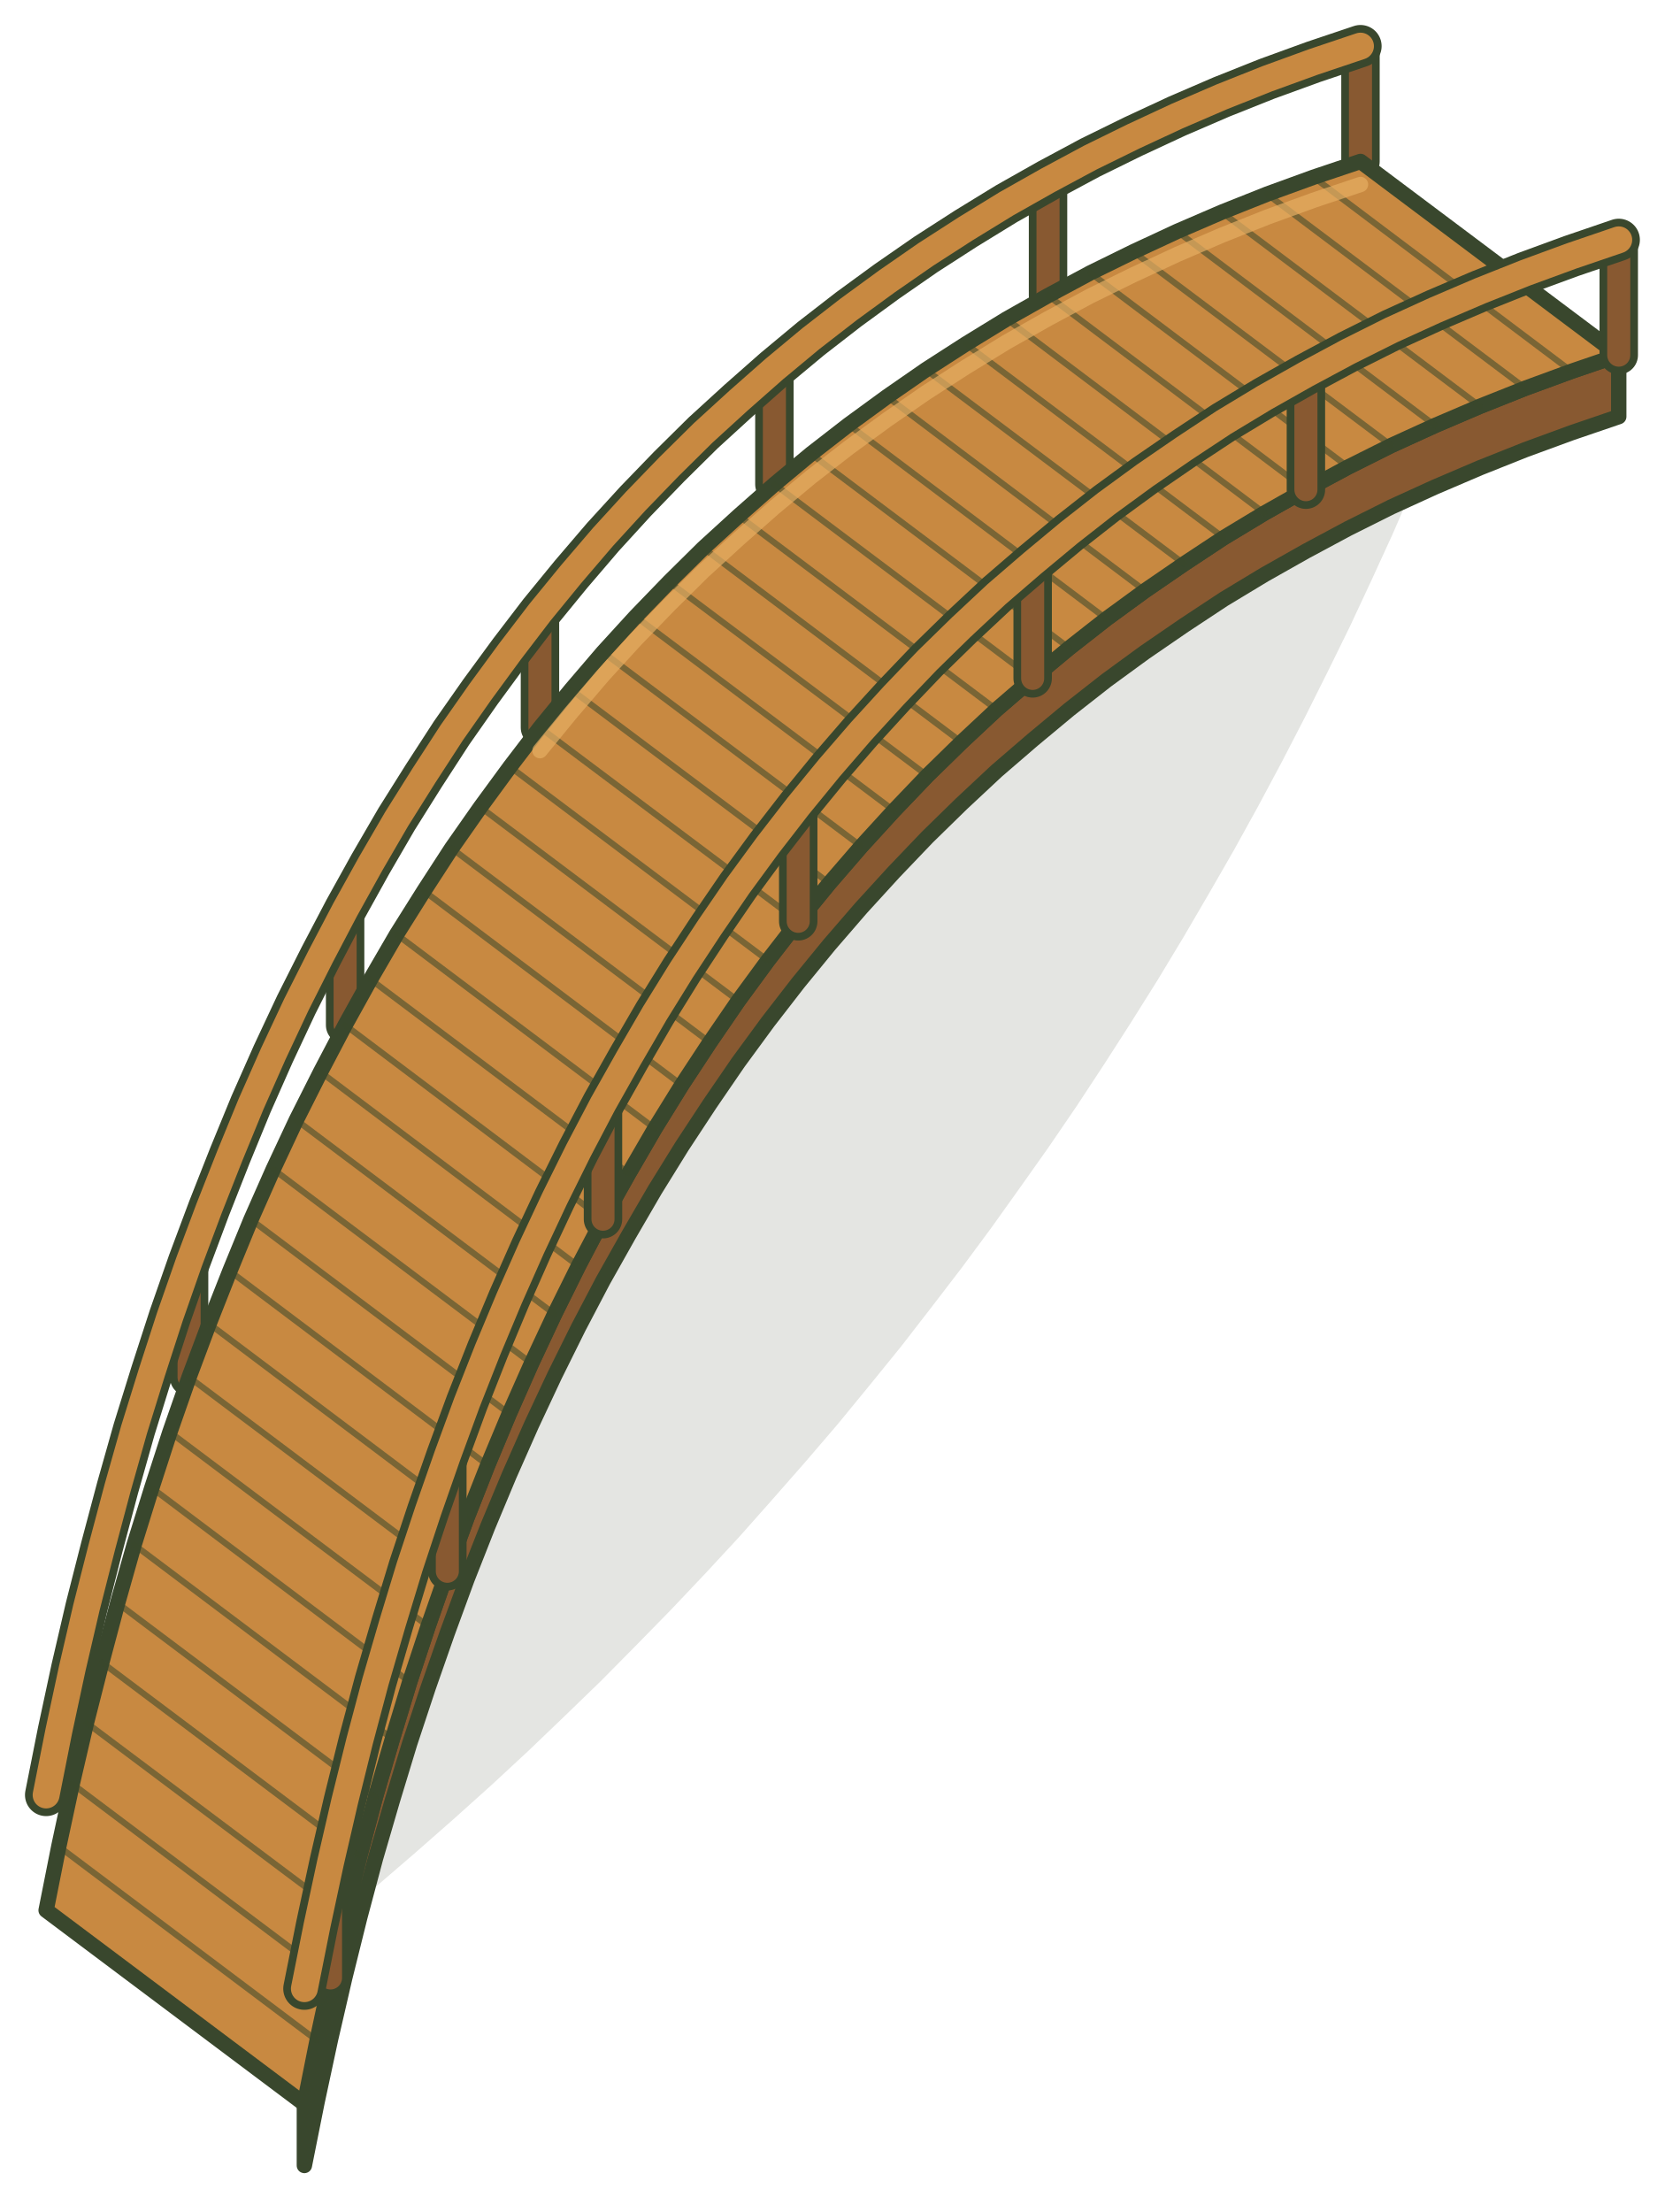
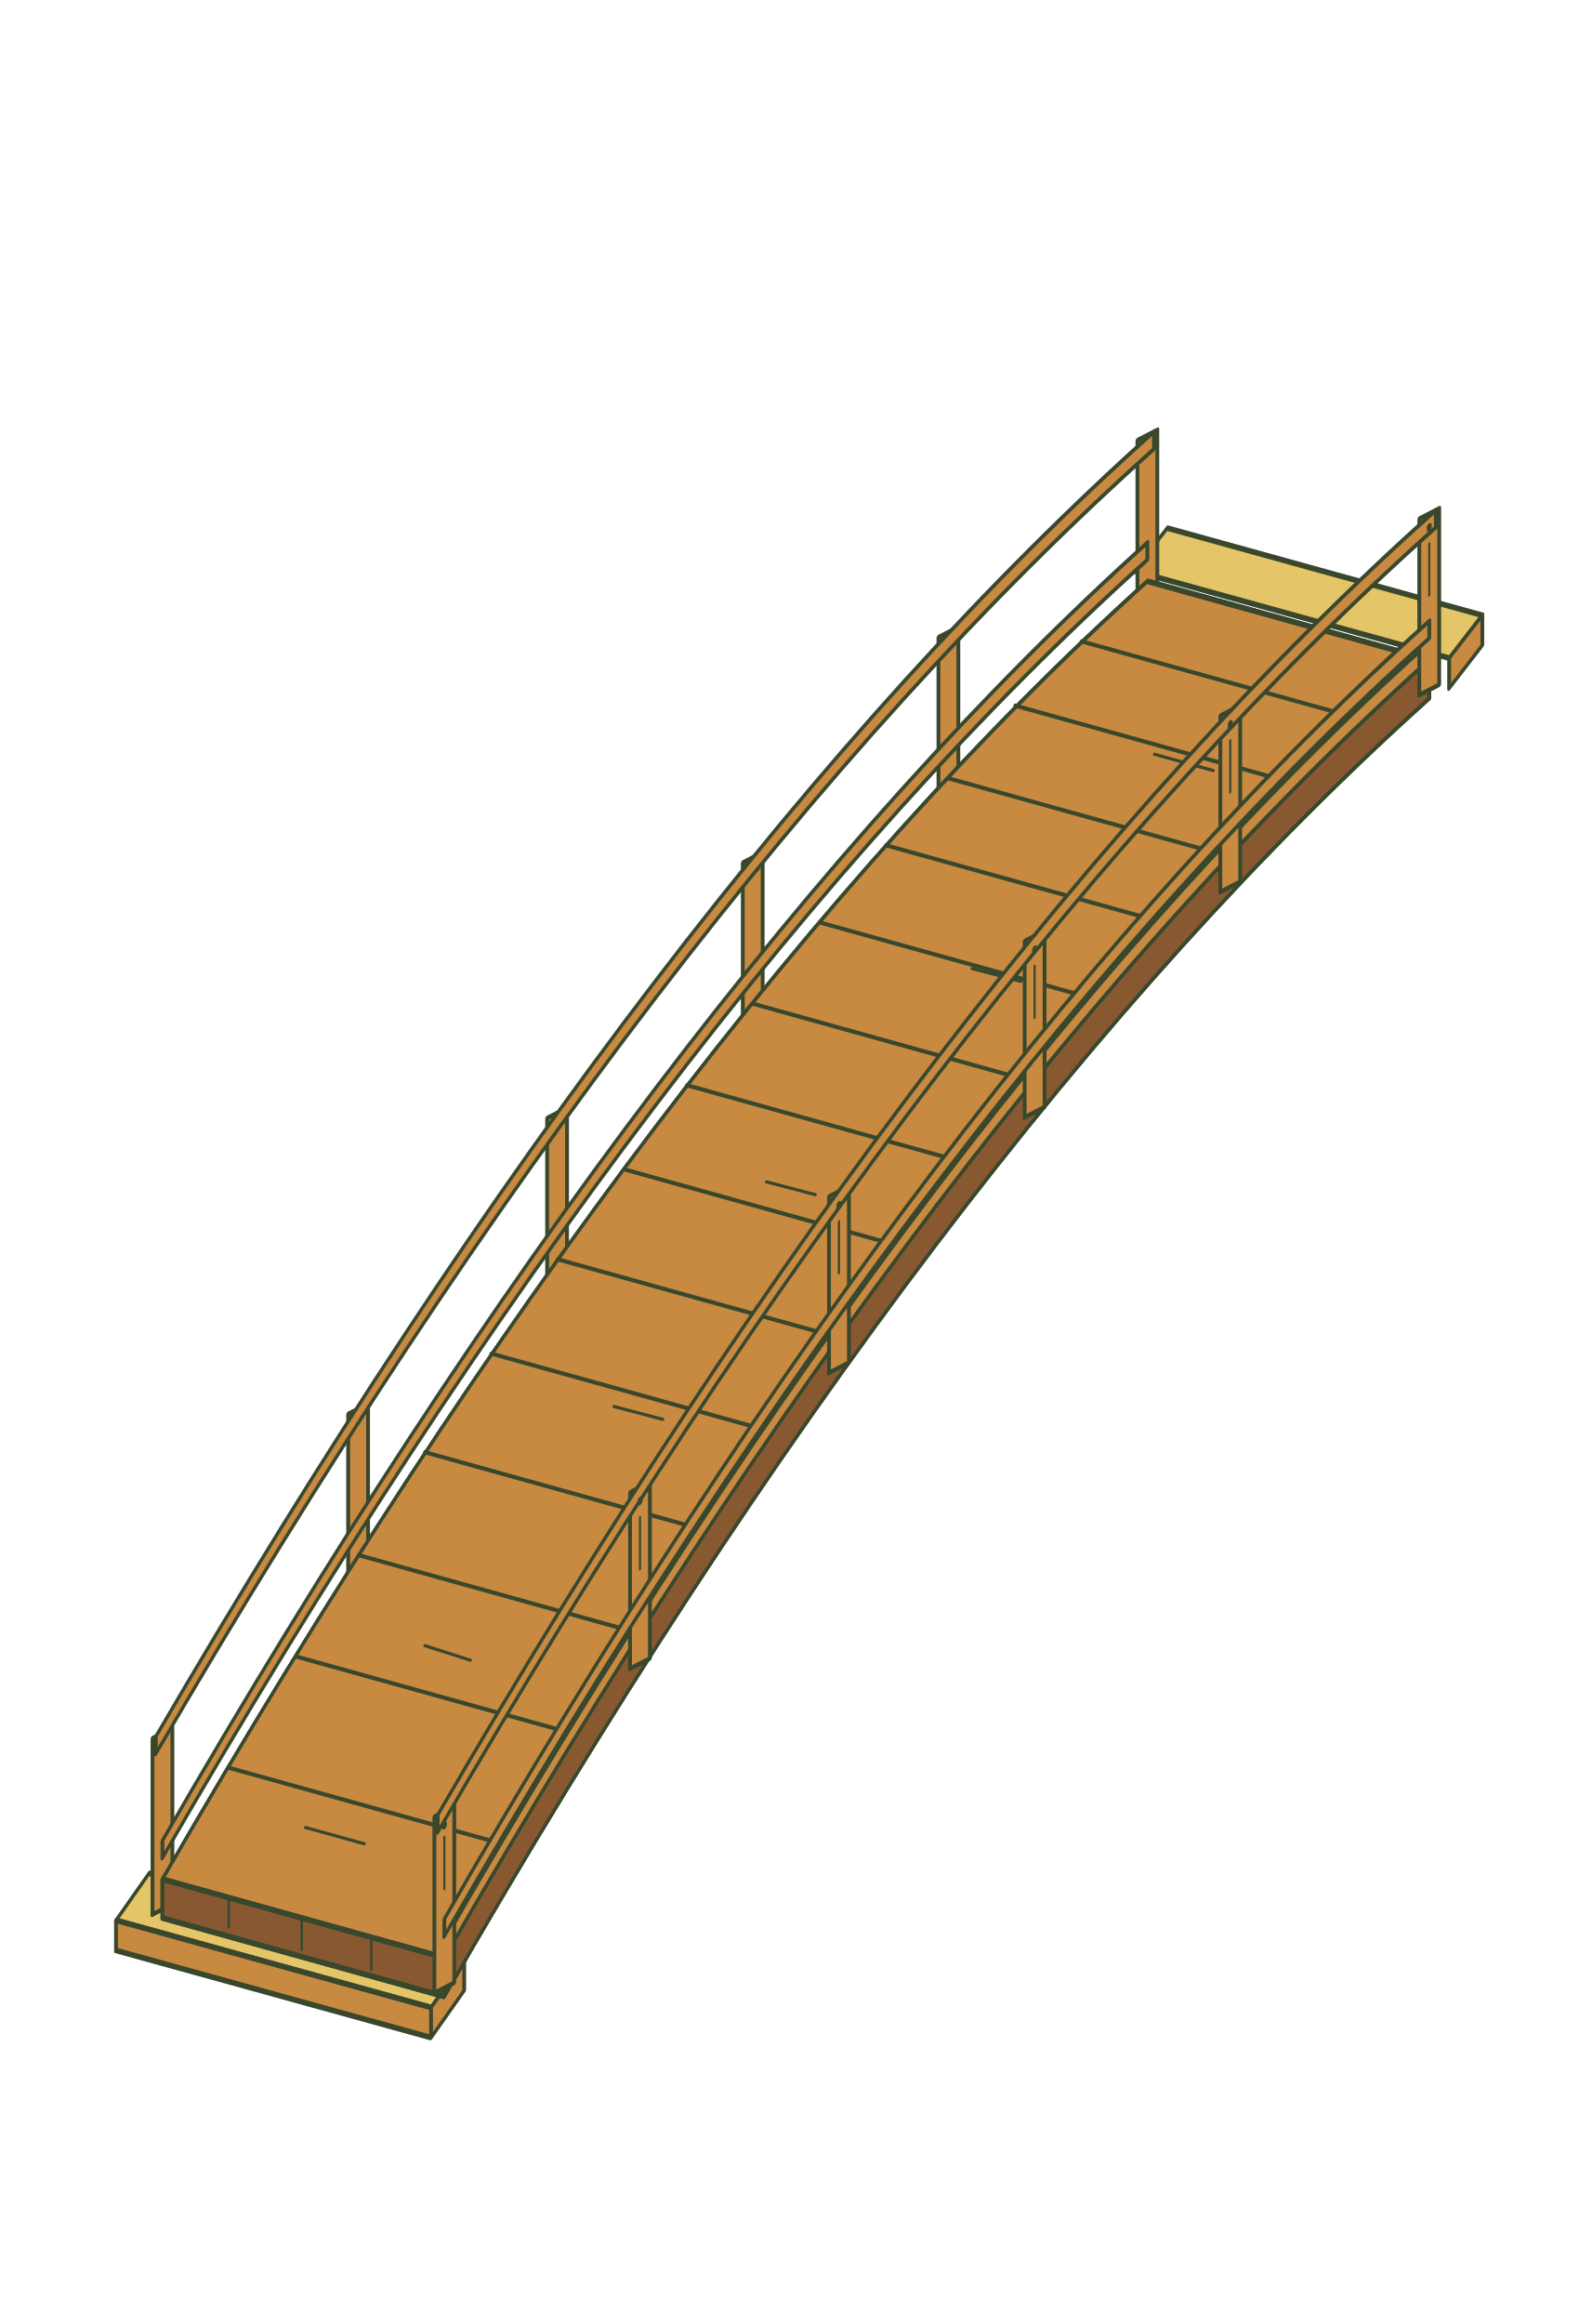
- <svg xmlns="http://www.w3.org/2000/svg" width="433.1" height="575.5" viewBox="1934.4 3277.8 433.1 575.5" stroke-linecap="round" stroke-linejoin="round">
-   <path d="M2300.6,3371.3L2290.1,3379.6L2279.8,3388L2269.6,3396.5L2259.5,3405.2L2249.6,3413.9L2239.8,3422.7L2230.2,3431.6L2220.7,3440.7L2211.3,3449.8L2202.1,3459.1L2193,3468.4L2184,3477.9L2175.2,3487.4L2166.6,3497.1L2158,3506.9L2149.6,3516.7L2141.4,3526.7L2133.2,3536.8L2125.3,3547L2117.4,3557.3L2109.7,3567.7L2102.2,3578.2L2094.7,3588.8L2087.4,3599.5L2080.3,3610.3L2073.3,3621.2L2066.4,3632.2L2059.7,3643.3L2053.1,3654.6L2046.6,3665.9L2040.3,3677.3L2034.1,3688.9L2028.1,3700.5L2022.2,3712.3L2016.4,3724.1L2010.8,3736.1L2005.3,3748.1L2000,3760.3L1994.8,3772.6L1989.7,3784.9L2001.4,3793.7L2011.9,3785.4L2022.2,3777L2032.4,3768.5L2042.5,3759.8L2052.4,3751.1L2062.2,3742.3L2071.8,3733.4L2081.3,3724.3L2090.7,3715.2L2099.9,3705.9L2109,3696.6L2118,3687.1L2126.8,3677.6L2135.4,3667.9L2144,3658.1L2152.4,3648.3L2160.6,3638.3L2168.8,3628.2L2176.7,3618L2184.6,3607.7L2192.3,3597.3L2199.8,3586.8L2207.3,3576.2L2214.6,3565.5L2221.7,3554.7L2228.7,3543.8L2235.6,3532.8L2242.3,3521.7L2248.9,3510.4L2255.4,3499.1L2261.7,3487.7L2267.9,3476.1L2273.9,3464.5L2279.8,3452.7L2285.6,3440.9L2291.2,3428.9L2296.7,3416.9L2302,3404.7L2307.2,3392.4L2312.3,3380.1Z" fill="#39472d" fill-opacity=".14" />
-   <path d="M2288.4,3319.8L2288.4,3289.8" fill="none" stroke="#39472d" stroke-width="10" />
-   <path d="M2288.4,3319.8L2288.4,3289.8" fill="none" stroke="#885931" stroke-width="6" />
-   <path d="M2207.1,3354.7L2207.1,3324.7" fill="none" stroke="#39472d" stroke-width="10" />
-   <path d="M2207.1,3354.7L2207.1,3324.7" fill="none" stroke="#885931" stroke-width="6" />
-   <path d="M2135.9,3403.8L2135.9,3373.8" fill="none" stroke="#39472d" stroke-width="10" />
-   <path d="M2135.9,3403.8L2135.9,3373.8" fill="none" stroke="#885931" stroke-width="6" />
-   <path d="M2074.9,3467.1L2074.9,3437.1" fill="none" stroke="#39472d" stroke-width="10" />
-   <path d="M2074.9,3467.1L2074.9,3437.1" fill="none" stroke="#885931" stroke-width="6" />
-   <path d="M2024.2,3544.5L2024.2,3514.5" fill="none" stroke="#39472d" stroke-width="10" />
-   <path d="M2024.2,3544.5L2024.2,3514.5" fill="none" stroke="#885931" stroke-width="6" />
-   <path d="M1983.6,3636.1L1983.6,3606.1" fill="none" stroke="#39472d" stroke-width="10" />
-   <path d="M1983.6,3636.1L1983.6,3606.1" fill="none" stroke="#885931" stroke-width="6" />
-   <path d="M1953.2,3741.9L1953.2,3711.9" fill="none" stroke="#39472d" stroke-width="10" />
-   <path d="M1953.2,3741.9L1953.2,3711.9" fill="none" stroke="#885931" stroke-width="6" />
-   <path d="M2288.4,3289.8L2276.2,3293.9L2264.1,3298.3L2252.3,3303L2240.7,3308L2229.3,3313.3L2218.1,3318.8L2207.1,3324.7L2196.3,3330.8L2185.7,3337.3L2175.3,3344L2165.2,3351L2155.2,3358.3L2145.4,3365.9L2135.9,3373.8L2126.6,3382L2117.4,3390.4L2108.5,3399.2L2099.8,3408.2L2091.3,3417.5L2083,3427.2L2074.9,3437.1L2067.1,3447.3L2059.4,3457.8L2051.9,3468.5L2044.7,3479.6L2037.6,3490.9L2030.8,3502.6L2024.2,3514.5L2017.8,3526.7L2011.5,3539.2L2005.5,3552L1999.7,3565.1L1994.2,3578.5L1988.8,3592.2L1983.6,3606.1L1978.6,3620.4L1973.9,3634.9L1969.3,3649.7L1965,3664.9L1960.9,3680.3L1956.9,3696L1953.2,3711.9L1949.7,3728.2L1946.4,3744.8" fill="none" stroke="#39472d" stroke-width="11" />
-   <path d="M2288.4,3289.8L2276.2,3293.9L2264.1,3298.3L2252.3,3303L2240.7,3308L2229.3,3313.3L2218.1,3318.8L2207.1,3324.7L2196.3,3330.8L2185.7,3337.3L2175.3,3344L2165.2,3351L2155.2,3358.3L2145.4,3365.9L2135.9,3373.8L2126.6,3382L2117.4,3390.4L2108.5,3399.2L2099.8,3408.2L2091.3,3417.5L2083,3427.2L2074.9,3437.1L2067.1,3447.3L2059.4,3457.8L2051.9,3468.5L2044.7,3479.6L2037.6,3490.9L2030.8,3502.6L2024.2,3514.5L2017.8,3526.7L2011.5,3539.2L2005.5,3552L1999.7,3565.1L1994.2,3578.5L1988.8,3592.2L1983.6,3606.1L1978.6,3620.4L1973.9,3634.9L1969.3,3649.7L1965,3664.9L1960.9,3680.3L1956.9,3696L1953.2,3711.9L1949.7,3728.2L1946.4,3744.8" fill="none" stroke="#c88941" stroke-width="7" />
-   <path d="M2355.6,3370.2L2343.3,3374.4L2331.3,3378.8L2319.5,3383.5L2307.8,3388.5L2296.4,3393.7L2285.2,3399.3L2274.2,3405.2L2263.4,3411.3L2252.8,3417.7L2242.5,3424.5L2232.3,3431.5L2222.3,3438.8L2212.6,3446.4L2203.1,3454.3L2193.7,3462.4L2184.6,3470.9L2175.7,3479.6L2167,3488.7L2158.5,3498L2150.2,3507.6L2142.1,3517.5L2134.2,3527.7L2126.5,3538.2L2119.1,3549L2111.8,3560.1L2104.8,3571.4L2098,3583.1L2091.3,3595L2084.9,3607.2L2078.7,3619.7L2072.7,3632.5L2066.9,3645.6L2061.3,3659L2055.9,3672.7L2050.8,3686.6L2045.8,3700.9L2041,3715.4L2036.5,3730.2L2032.1,3745.3L2028,3760.7L2024.1,3776.4L2020.4,3792.4L2016.9,3808.7L2013.6,3825.2L2013.6,3841.2L2016.9,3824.7L2020.4,3808.4L2024.1,3792.4L2028,3776.7L2032.1,3761.3L2036.5,3746.2L2041,3731.4L2045.8,3716.9L2050.8,3702.6L2055.9,3688.7L2061.3,3675L2066.9,3661.6L2072.7,3648.5L2078.7,3635.7L2084.9,3623.2L2091.3,3611L2098,3599.1L2104.8,3587.4L2111.8,3576.1L2119.1,3565L2126.5,3554.2L2134.2,3543.7L2142.1,3533.5L2150.2,3523.6L2158.5,3514L2167,3504.7L2175.7,3495.6L2184.6,3486.9L2193.7,3478.4L2203.1,3470.3L2212.6,3462.4L2222.3,3454.8L2232.3,3447.5L2242.5,3440.5L2252.8,3433.7L2263.4,3427.3L2274.2,3421.2L2285.2,3415.3L2296.4,3409.7L2307.8,3404.5L2319.5,3399.5L2331.3,3394.8L2343.3,3390.4L2355.6,3386.2Z" fill="#885931" stroke="#39472d" stroke-width="4" />
-   <path d="M2288.4,3319.8L2276.2,3323.9L2264.1,3328.3L2252.3,3333L2240.7,3338L2229.3,3343.3L2218.1,3348.8L2207.1,3354.7L2196.3,3360.8L2185.7,3367.3L2175.3,3374L2165.2,3381L2155.2,3388.3L2145.4,3395.9L2135.9,3403.8L2126.6,3412L2117.4,3420.4L2108.5,3429.2L2099.8,3438.2L2091.3,3447.5L2083,3457.2L2074.9,3467.1L2067.1,3477.3L2059.4,3487.8L2051.9,3498.5L2044.7,3509.6L2037.6,3520.9L2030.8,3532.6L2024.2,3544.5L2017.8,3556.7L2011.5,3569.2L2005.5,3582L1999.7,3595.1L1994.2,3608.5L1988.8,3622.2L1983.6,3636.1L1978.6,3650.4L1973.9,3664.9L1969.3,3679.7L1965,3694.9L1960.9,3710.3L1956.9,3726L1953.2,3741.9L1949.7,3758.2L1946.4,3774.8L2013.6,3825.2L2016.9,3808.7L2020.4,3792.4L2024.1,3776.4L2028,3760.7L2032.1,3745.3L2036.5,3730.2L2041,3715.4L2045.8,3700.9L2050.8,3686.6L2055.9,3672.7L2061.3,3659L2066.9,3645.6L2072.7,3632.5L2078.7,3619.7L2084.9,3607.2L2091.3,3595L2098,3583.1L2104.8,3571.4L2111.8,3560.1L2119.1,3549L2126.5,3538.2L2134.2,3527.7L2142.1,3517.5L2150.2,3507.6L2158.5,3498L2167,3488.7L2175.7,3479.6L2184.6,3470.9L2193.7,3462.4L2203.1,3454.3L2212.6,3446.4L2222.3,3438.8L2232.3,3431.5L2242.5,3424.5L2252.8,3417.7L2263.4,3411.3L2274.2,3405.2L2285.2,3399.3L2296.4,3393.7L2307.8,3388.5L2319.5,3383.5L2331.3,3378.8L2343.3,3374.4L2355.6,3370.2Z" fill="#c88941" stroke="#39472d" stroke-width="4" />
-   <path d="M2276.2,3323.9L2343.3,3374.4" stroke="#39472d" stroke-width="1.6" stroke-opacity=".55" />
-   <path d="M2264.1,3328.3L2331.3,3378.8" stroke="#39472d" stroke-width="1.6" stroke-opacity=".55" />
-   <path d="M2252.3,3333L2319.5,3383.5" stroke="#39472d" stroke-width="1.6" stroke-opacity=".55" />
-   <path d="M2240.7,3338L2307.8,3388.5" stroke="#39472d" stroke-width="1.6" stroke-opacity=".55" />
-   <path d="M2229.3,3343.3L2296.4,3393.7" stroke="#39472d" stroke-width="1.6" stroke-opacity=".55" />
-   <path d="M2218.1,3348.8L2285.2,3399.3" stroke="#39472d" stroke-width="1.6" stroke-opacity=".55" />
-   <path d="M2207.1,3354.7L2274.2,3405.2" stroke="#39472d" stroke-width="1.6" stroke-opacity=".55" />
-   <path d="M2196.3,3360.8L2263.4,3411.3" stroke="#39472d" stroke-width="1.6" stroke-opacity=".55" />
-   <path d="M2185.7,3367.3L2252.8,3417.7" stroke="#39472d" stroke-width="1.6" stroke-opacity=".55" />
-   <path d="M2175.3,3374L2242.5,3424.5" stroke="#39472d" stroke-width="1.6" stroke-opacity=".55" />
-   <path d="M2165.2,3381L2232.3,3431.5" stroke="#39472d" stroke-width="1.6" stroke-opacity=".55" />
-   <path d="M2155.2,3388.3L2222.3,3438.8" stroke="#39472d" stroke-width="1.6" stroke-opacity=".55" />
-   <path d="M2145.4,3395.9L2212.6,3446.4" stroke="#39472d" stroke-width="1.6" stroke-opacity=".55" />
-   <path d="M2135.9,3403.8L2203.1,3454.3" stroke="#39472d" stroke-width="1.6" stroke-opacity=".55" />
-   <path d="M2126.6,3412L2193.7,3462.4" stroke="#39472d" stroke-width="1.6" stroke-opacity=".55" />
-   <path d="M2117.4,3420.4L2184.6,3470.9" stroke="#39472d" stroke-width="1.6" stroke-opacity=".55" />
-   <path d="M2108.5,3429.2L2175.7,3479.6" stroke="#39472d" stroke-width="1.6" stroke-opacity=".55" />
-   <path d="M2099.8,3438.2L2167,3488.7" stroke="#39472d" stroke-width="1.6" stroke-opacity=".55" />
-   <path d="M2091.3,3447.5L2158.5,3498" stroke="#39472d" stroke-width="1.6" stroke-opacity=".55" />
-   <path d="M2083,3457.2L2150.2,3507.6" stroke="#39472d" stroke-width="1.6" stroke-opacity=".55" />
-   <path d="M2074.9,3467.1L2142.1,3517.5" stroke="#39472d" stroke-width="1.6" stroke-opacity=".55" />
-   <path d="M2067.1,3477.3L2134.2,3527.7" stroke="#39472d" stroke-width="1.6" stroke-opacity=".55" />
-   <path d="M2059.4,3487.8L2126.5,3538.2" stroke="#39472d" stroke-width="1.6" stroke-opacity=".55" />
-   <path d="M2051.9,3498.5L2119.1,3549" stroke="#39472d" stroke-width="1.6" stroke-opacity=".55" />
-   <path d="M2044.7,3509.6L2111.8,3560.1" stroke="#39472d" stroke-width="1.6" stroke-opacity=".55" />
-   <path d="M2037.6,3520.9L2104.8,3571.4" stroke="#39472d" stroke-width="1.6" stroke-opacity=".55" />
-   <path d="M2030.8,3532.6L2098,3583.1" stroke="#39472d" stroke-width="1.6" stroke-opacity=".55" />
-   <path d="M2024.2,3544.5L2091.3,3595" stroke="#39472d" stroke-width="1.6" stroke-opacity=".55" />
-   <path d="M2017.8,3556.7L2084.9,3607.2" stroke="#39472d" stroke-width="1.6" stroke-opacity=".55" />
-   <path d="M2011.5,3569.2L2078.7,3619.7" stroke="#39472d" stroke-width="1.6" stroke-opacity=".55" />
-   <path d="M2005.5,3582L2072.7,3632.5" stroke="#39472d" stroke-width="1.6" stroke-opacity=".55" />
-   <path d="M1999.7,3595.1L2066.9,3645.6" stroke="#39472d" stroke-width="1.6" stroke-opacity=".55" />
-   <path d="M1994.2,3608.5L2061.3,3659" stroke="#39472d" stroke-width="1.6" stroke-opacity=".55" />
-   <path d="M1988.8,3622.2L2055.9,3672.7" stroke="#39472d" stroke-width="1.6" stroke-opacity=".55" />
-   <path d="M1983.6,3636.1L2050.8,3686.6" stroke="#39472d" stroke-width="1.6" stroke-opacity=".55" />
-   <path d="M1978.6,3650.4L2045.8,3700.9" stroke="#39472d" stroke-width="1.6" stroke-opacity=".55" />
-   <path d="M1973.9,3664.9L2041,3715.4" stroke="#39472d" stroke-width="1.6" stroke-opacity=".55" />
-   <path d="M1969.3,3679.7L2036.5,3730.2" stroke="#39472d" stroke-width="1.6" stroke-opacity=".55" />
-   <path d="M1965,3694.9L2032.1,3745.3" stroke="#39472d" stroke-width="1.6" stroke-opacity=".55" />
-   <path d="M1960.9,3710.3L2028,3760.7" stroke="#39472d" stroke-width="1.6" stroke-opacity=".55" />
-   <path d="M1956.9,3726L2024.1,3776.4" stroke="#39472d" stroke-width="1.6" stroke-opacity=".55" />
-   <path d="M1953.2,3741.9L2020.4,3792.4" stroke="#39472d" stroke-width="1.6" stroke-opacity=".55" />
-   <path d="M1949.7,3758.2L2016.9,3808.7" stroke="#39472d" stroke-width="1.6" stroke-opacity=".55" />
-   <path d="M2288.4,3325.8L2276.2,3329.9L2264.1,3334.3L2252.3,3339L2240.7,3344L2229.3,3349.3L2218.1,3354.8L2207.1,3360.7L2196.3,3366.8L2185.7,3373.3L2175.3,3380L2165.2,3387L2155.2,3394.3L2145.4,3401.9L2135.9,3409.8L2126.6,3418L2117.4,3426.4L2108.5,3435.2L2099.8,3444.2L2091.3,3453.5L2083,3463.2L2074.9,3473.1" fill="none" stroke="#e5ae63" stroke-width="4" opacity=".7" />
-   <path d="M2355.6,3370.2L2355.6,3340.2" fill="none" stroke="#39472d" stroke-width="10" />
-   <path d="M2355.6,3370.2L2355.6,3340.2" fill="none" stroke="#885931" stroke-width="6" />
-   <path d="M2274.2,3405.2L2274.2,3375.2" fill="none" stroke="#39472d" stroke-width="10" />
-   <path d="M2274.2,3405.2L2274.2,3375.2" fill="none" stroke="#885931" stroke-width="6" />
-   <path d="M2203.1,3454.3L2203.1,3424.3" fill="none" stroke="#39472d" stroke-width="10" />
-   <path d="M2203.1,3454.3L2203.1,3424.3" fill="none" stroke="#885931" stroke-width="6" />
-   <path d="M2142.1,3517.5L2142.1,3487.5" fill="none" stroke="#39472d" stroke-width="10" />
-   <path d="M2142.1,3517.5L2142.1,3487.5" fill="none" stroke="#885931" stroke-width="6" />
-   <path d="M2091.3,3595L2091.3,3565" fill="none" stroke="#39472d" stroke-width="10" />
-   <path d="M2091.3,3595L2091.3,3565" fill="none" stroke="#885931" stroke-width="6" />
-   <path d="M2050.8,3686.6L2050.8,3656.6" fill="none" stroke="#39472d" stroke-width="10" />
-   <path d="M2050.8,3686.6L2050.8,3656.6" fill="none" stroke="#885931" stroke-width="6" />
-   <path d="M2020.4,3792.4L2020.4,3762.4" fill="none" stroke="#39472d" stroke-width="10" />
-   <path d="M2020.4,3792.4L2020.4,3762.4" fill="none" stroke="#885931" stroke-width="6" />
-   <path d="M2355.6,3340.2L2343.3,3344.4L2331.3,3348.8L2319.5,3353.5L2307.8,3358.5L2296.4,3363.7L2285.2,3369.3L2274.2,3375.2L2263.4,3381.3L2252.8,3387.7L2242.5,3394.5L2232.3,3401.5L2222.3,3408.8L2212.6,3416.4L2203.1,3424.3L2193.7,3432.4L2184.6,3440.9L2175.7,3449.6L2167,3458.7L2158.5,3468L2150.2,3477.6L2142.1,3487.5L2134.2,3497.7L2126.5,3508.2L2119.1,3519L2111.8,3530.1L2104.8,3541.4L2098,3553.1L2091.3,3565L2084.9,3577.2L2078.7,3589.7L2072.7,3602.5L2066.9,3615.6L2061.3,3629L2055.9,3642.7L2050.8,3656.6L2045.8,3670.9L2041,3685.4L2036.5,3700.2L2032.1,3715.3L2028,3730.7L2024.1,3746.4L2020.4,3762.4L2016.9,3778.7L2013.6,3795.2" fill="none" stroke="#39472d" stroke-width="11" />
-   <path d="M2355.6,3340.2L2343.3,3344.4L2331.3,3348.8L2319.5,3353.5L2307.8,3358.5L2296.4,3363.7L2285.2,3369.3L2274.2,3375.2L2263.4,3381.3L2252.8,3387.7L2242.5,3394.5L2232.3,3401.5L2222.3,3408.8L2212.6,3416.4L2203.1,3424.3L2193.7,3432.4L2184.6,3440.9L2175.7,3449.6L2167,3458.7L2158.5,3468L2150.2,3477.6L2142.1,3487.5L2134.2,3497.7L2126.5,3508.2L2119.1,3519L2111.8,3530.1L2104.8,3541.4L2098,3553.1L2091.3,3565L2084.9,3577.2L2078.7,3589.7L2072.7,3602.5L2066.9,3615.6L2061.3,3629L2055.9,3642.7L2050.8,3656.6L2045.8,3670.9L2041,3685.4L2036.5,3700.2L2032.1,3715.3L2028,3730.7L2024.1,3746.4L2020.4,3762.4L2016.9,3778.7L2013.6,3795.2" fill="none" stroke="#c88941" stroke-width="7" />
+ <svg xmlns="http://www.w3.org/2000/svg" width="538.2" height="785.6" viewBox="1879.1 3144.8 538.2 785.6">
+   <g transform="matrix(1.1213 -0.577 0 1.4532 1879.082 3421.782)">
+     <g stroke="#39472d" stroke-width="1.15" stroke-linejoin="round" stroke-linecap="round">
+       <path fill="#e4c567" d="M342 78 L437 136 L447 130 L352 72 Z M45 263 L140 321 L130 328 L35 270 Z" />
+       <path fill="#c88941" d="M437 136 L447 130 L447 137 L437 143 Z M35 270 L130 328 L130 335 L35 277 Z M130 328 L140 321 L140 328 L130 335 Z" />
+       <g fill="#c88941">
+         <path d="M46 232 L52 232 L52 273 L46 273 Z M105 180 L111 180 L111 221 L105 221 Z M165 135 L171 135 L171 176 L165 176 Z M224 99 L230 99 L230 140 L224 140 Z M283 70 L289 70 L289 111 L283 111 Z M343 48 L349 48 L349 89 L343 89 Z" />
+         <path d="M49 257 Q198 117 346 73 L346 77 Q198 121 49 261 Z" />
+         <path d="M47 232 Q198 92 348 48 L348 52 Q198 96 47 236 Z" />
+       </g>
+       <path fill="#885931" d="M49 266 Q198 126 346 82 L431 134 L431 143 Q282 187 134 327 L49 275 Z" />
+       <path fill="#c88941" d="M49 266 Q198 126 346 82 L431 134 Q282 178 134 318 Z" />
+       <path fill="none" stroke-width=".85" d="M69 248 L154 300 M89 230 L174 282 M108 214 L193 266 M128 198 L213 250 M148 183 L233 235 M168 169 L253 221 M188 156 L273 208 M207 144 L292 196 M227 133 L312 185 M247 122 L332 174 M267 112 L352 164 M286 104 L371 156 M306 95 L391 147 M326 88 L411 140" />
+       <path fill="none" stroke-width=".65" d="M92 271 L110 282 M128 243 L142 252 M185 210 L200 219 M231 176 L246 185 M293 151 L308 160 M348 123 L366 134" />
+       <path fill="#885931" d="M134 318 Q282 178 431 134 L431 143 Q282 187 134 327 Z" />
+       <path fill="#c88941" d="M134 314 Q282 174 431 130 L431 134 Q282 178 134 318 Z" />
+       <path fill="#885931" d="M49 266 L134 318 L134 327 L49 275 Z" />
+       <path fill="none" stroke-width=".75" d="M69 278 L69 285 M91 292 L91 299 M112 305 L112 312" />
+       <g fill="#c88941">
+         <path d="M131 284 L137 284 L137 325 L131 325 Z M190 232 L196 232 L196 273 L190 273 Z M250 187 L256 187 L256 228 L250 228 Z M309 151 L315 151 L315 192 L309 192 Z M368 122 L374 122 L374 163 L368 163 Z M428 100 L434 100 L434 141 L428 141 Z" />
+         <path d="M134 309 Q282 169 431 125 L431 129 Q282 173 134 313 Z" />
+         <path d="M132 284 Q282 144 433 100 L433 104 Q282 148 132 288 Z" />
+       </g>
+       <path fill="none" stroke-width=".65" d="M134 290 L134 302 M193 239 L193 251 M253 194 L253 206 M312 158 L312 170 M371 129 L371 141 M431 107 L431 119" />
+       <path fill="none" stroke-width="1.5" d="M134 287 L134 287.4 M193 235 L193 235.4 M253 190 L253 190.4 M312 154 L312 154.4 M371 125 L371 125.4 M431 103 L431 103.4" />
+     </g>
+   </g>
</svg>
